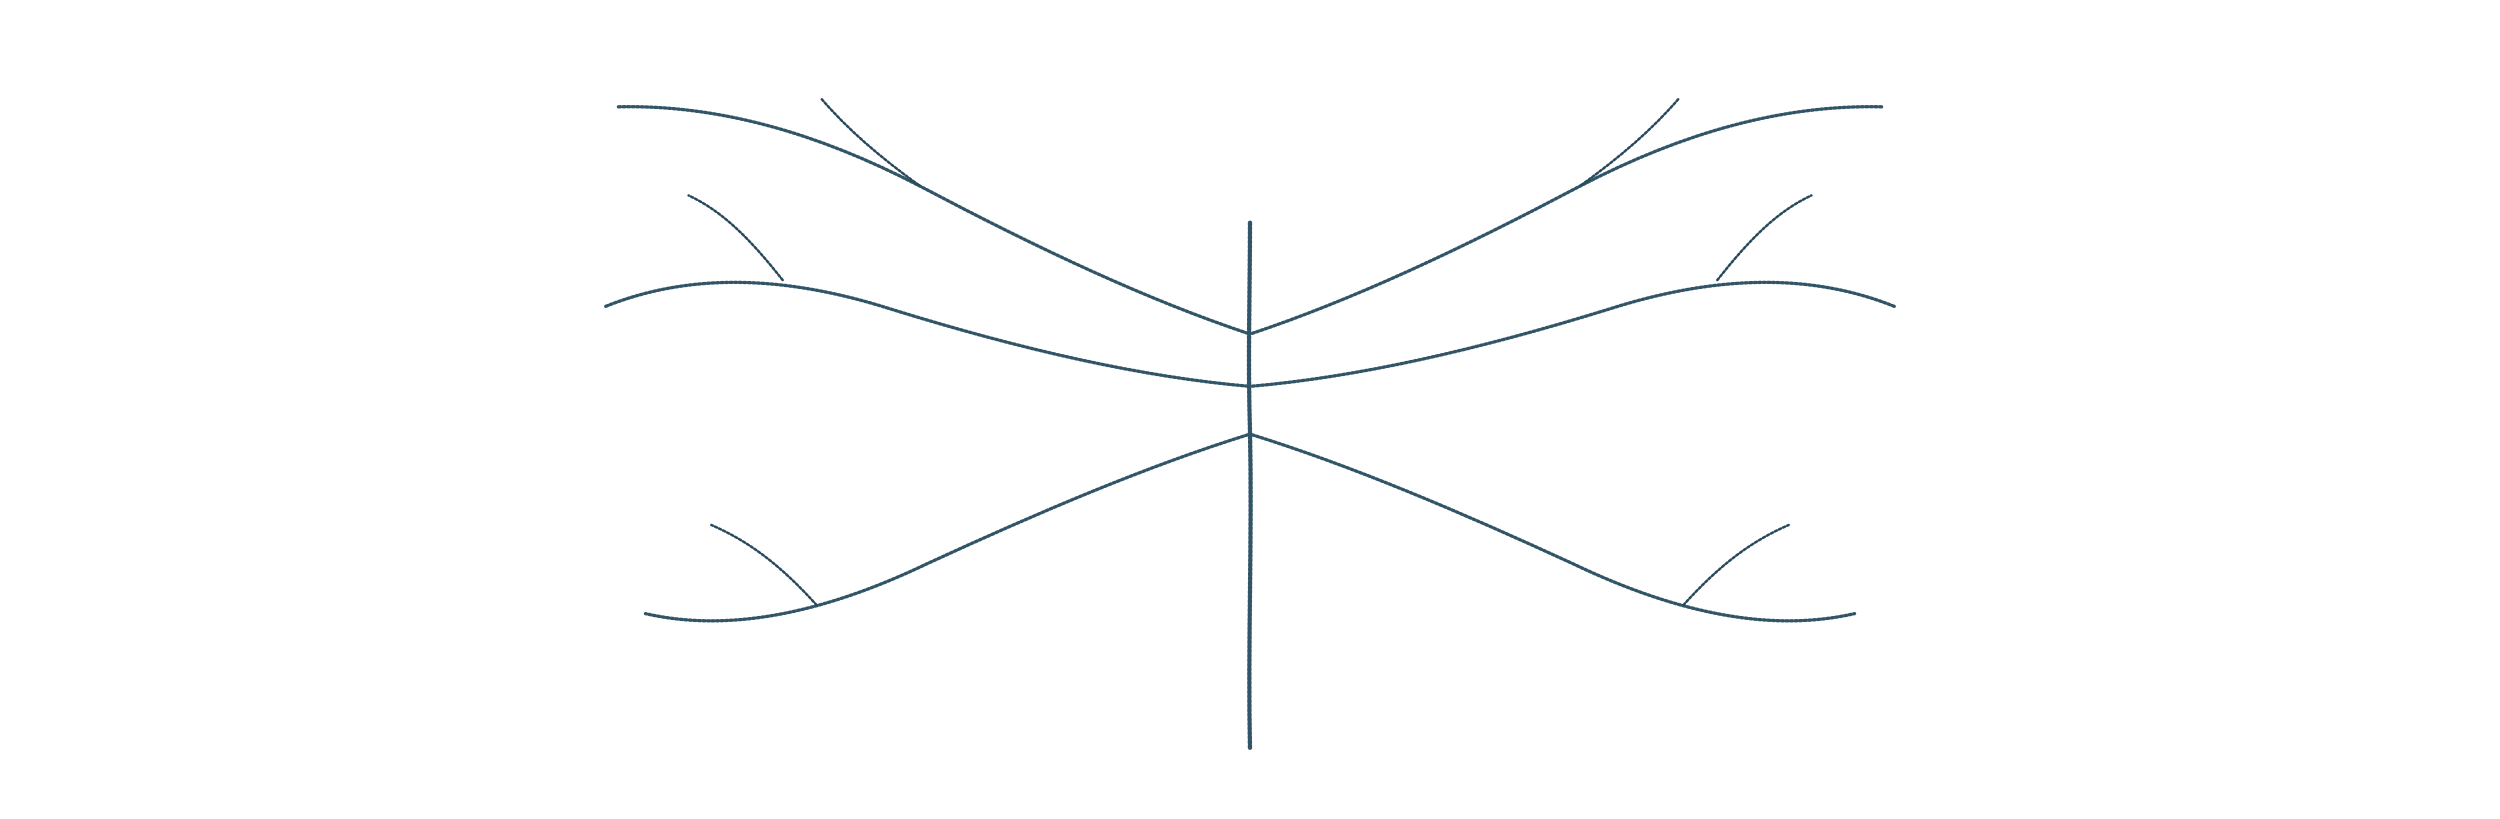
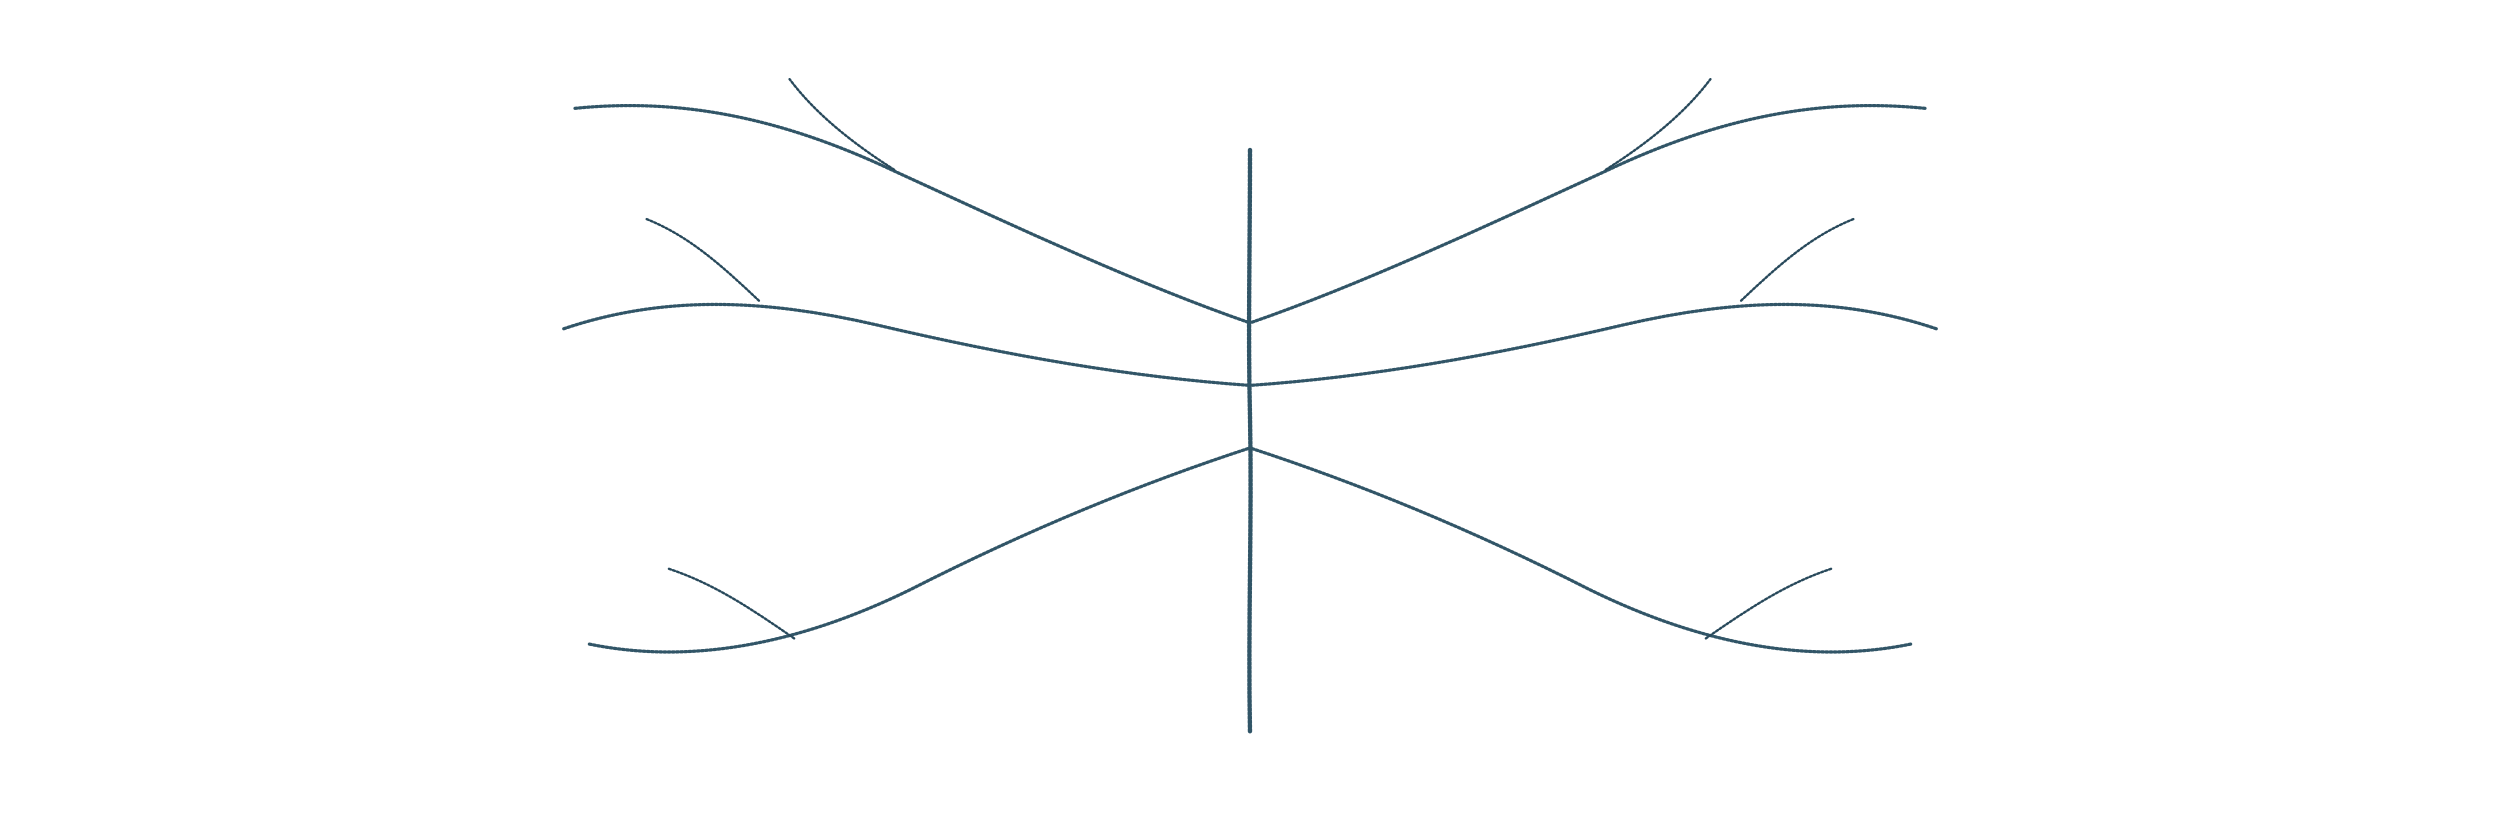
- <svg xmlns="http://www.w3.org/2000/svg" viewBox="0 0 1100 360" role="img" aria-label="Reflexion als Zentrum des Alexander Forums mit den Arbeitsfeldern Resilienz, Polykrise, psychische Gesundheit, Prävention, digitale Öffentlichkeit und demokratischer Zusammenhalt">
+ <svg xmlns="http://www.w3.org/2000/svg" viewBox="0 0 1200 390" preserveAspectRatio="xMidYMid meet" role="img" aria-label="Reflexion als Zentrum des Alexander Forums mit den Arbeitsfeldern Resilienz, Polykrise, psychische Gesundheit, Prävention, digitale Öffentlichkeit und demokratischer Zusammenhalt">
  <style>
-     .trunk,.branch,.twig{fill:none;stroke:#315567;stroke-linecap:round;stroke-linejoin:round;pathLength:1;stroke-dasharray:1;stroke-dashoffset:1;animation:draw 8.5s cubic-bezier(.65,0,.35,1) infinite}
-     .trunk{stroke-width:1.9}.branch{stroke-width:1.45}.twig{stroke-width:1.1;stroke:#28495b}
-     .flow{fill:none;stroke:#9cc3da;stroke-width:1.8;stroke-linecap:round;pathLength:1;stroke-dasharray:.035 .11;stroke-dashoffset:0;opacity:0;animation:flow 8.5s ease-in-out infinite}
-     .node{fill:#0c1115;stroke:#9cc3da;stroke-width:1.4;r:4.2;opacity:0;animation:node 8.5s cubic-bezier(.65,0,.35,1) infinite}
-     .label{font-family:Inter,Arial,sans-serif;font-size:12px;letter-spacing:.075em;fill:#9fb1bc;opacity:0;animation:label 8.5s cubic-bezier(.65,0,.35,1) infinite}
-     .label.center{font-family:Georgia,serif;font-size:18px;letter-spacing:.02em;fill:#e8edf2;font-weight:700}
-     .leaf{fill:none;stroke:#315567;stroke-width:1.05;opacity:0;transform-box:fill-box;transform-origin:center;animation:leaf 8.5s ease-out infinite}
-     .d2{animation-delay:.2s}.d3{animation-delay:.4s}.d4{animation-delay:.6s}.d5{animation-delay:.8s}.d6{animation-delay:1s}
-     @keyframes draw{0%,9%{stroke-dashoffset:1;opacity:.2}31%,62%{stroke-dashoffset:0;opacity:1}82%,100%{stroke-dashoffset:1;opacity:.2}}
-     @keyframes flow{0%,27%{opacity:0;stroke-dashoffset:0}36%,61%{opacity:.8;stroke-dashoffset:-.34}68%,100%{opacity:0;stroke-dashoffset:-.34}}
-     @keyframes node{0%,11%{opacity:0;r:2}31%,62%{opacity:1;r:4.3}82%,100%{opacity:0;r:2}}
-     @keyframes label{0%,15%{opacity:0;transform:translateY(4px)}34%,62%{opacity:1;transform:translateY(0)}82%,100%{opacity:0;transform:translateY(-2px)}}
-     @keyframes leaf{0%,24%{opacity:0;transform:scale(.55) rotate(-8deg)}42%,63%{opacity:.75;transform:scale(1) rotate(0)}82%,100%{opacity:0;transform:scale(.8) rotate(4deg)}}
+     .trunk,.branch,.twig{fill:none;stroke:#315567;stroke-linecap:round;stroke-linejoin:round;pathLength:1;stroke-dasharray:1;stroke-dashoffset:1;animation:draw 8.8s cubic-bezier(.65,0,.35,1) infinite}
+     .trunk{stroke-width:2.1}.branch{stroke-width:1.55}.twig{stroke-width:1.15;stroke:#28495b}
+     .flow{fill:none;stroke:#9cc3da;stroke-width:2;stroke-linecap:round;pathLength:1;stroke-dasharray:.035 .11;stroke-dashoffset:0;opacity:0;animation:flow 8.8s ease-in-out infinite}
+     .node{fill:#0c1115;stroke:#9cc3da;stroke-width:1.5;opacity:0;animation:node 8.8s cubic-bezier(.65,0,.35,1) infinite}
+     .label{font-family:Arial,Inter,sans-serif;font-size:16px;font-weight:500;letter-spacing:.055em;fill:#b4c1cb;opacity:0;animation:label 8.8s cubic-bezier(.65,0,.35,1) infinite}
+     .label.center{font-family:Georgia,'Times New Roman',serif;font-size:25px;font-weight:700;letter-spacing:.02em;fill:#e8edf2}
+     .leaf{fill:none;stroke:#315567;stroke-width:1.1;opacity:0;transform-box:fill-box;transform-origin:center;animation:leaf 8.8s ease-out infinite}
+     .d2{animation-delay:.18s}.d3{animation-delay:.36s}.d4{animation-delay:.54s}.d5{animation-delay:.72s}.d6{animation-delay:.90s}
+     @keyframes draw{0%,9%{stroke-dashoffset:1;opacity:.2}34%,63%{stroke-dashoffset:0;opacity:1}84%,100%{stroke-dashoffset:1;opacity:.2}}
+     @keyframes flow{0%,28%{opacity:0;stroke-dashoffset:0}37%,61%{opacity:.78;stroke-dashoffset:-.34}70%,100%{opacity:0;stroke-dashoffset:-.34}}
+     @keyframes node{0%,12%{opacity:0;r:2}34%,63%{opacity:1;r:4.8}84%,100%{opacity:0;r:2}}
+     @keyframes label{0%,15%{opacity:0;transform:translateY(5px)}36%,63%{opacity:1;transform:translateY(0)}84%,100%{opacity:0;transform:translateY(-2px)}}
+     @keyframes leaf{0%,27%{opacity:0;transform:scale(.55) rotate(-10deg)}43%,64%{opacity:.72;transform:scale(1) rotate(0)}84%,100%{opacity:0;transform:scale(.82) rotate(4deg)}}
    @media (prefers-reduced-motion:reduce){
      .trunk,.branch,.twig,.flow,.node,.label,.leaf{animation:none}
      .trunk,.branch,.twig{stroke-dashoffset:0;opacity:1}.flow{opacity:.45}.node,.label{opacity:1}.leaf{opacity:.65;transform:none}
    }
-     @media (max-width:700px){.label{font-size:9px}.label.center{font-size:15px}}
+     @media (max-width:760px){.label{font-size:11px}.label.center{font-size:19px}}
  </style>
-   <path class="trunk" d="M550 330 C549 285 551 235 550 190 C549 157 550 128 550 98" />
-   <path class="branch" d="M550 147 C505 132 458 110 405 82 C359 58 315 46 272 47" />
-   <path class="branch d2" d="M550 147 C595 132 642 110 695 82 C741 58 785 46 828 47" />
-   <path class="branch d3" d="M550 170 C503 166 450 154 392 136 C345 121 303 120 266 135" />
-   <path class="branch d4" d="M550 170 C597 166 650 154 708 136 C755 121 797 120 834 135" />
-   <path class="branch d5" d="M550 191 C505 205 458 225 408 248 C360 271 319 278 284 270" />
-   <path class="branch d6" d="M550 191 C595 205 642 225 692 248 C740 271 781 278 816 270" />
-   <path class="twig" d="M405 82 C387 69 373 57 361 43" />
-   <path class="twig d2" d="M695 82 C713 69 727 57 739 43" />
-   <path class="twig d3" d="M345 124 C330 105 318 93 303 86" />
-   <path class="twig d4" d="M755 124 C770 105 782 93 797 86" />
-   <path class="twig d5" d="M360 267 C343 248 329 238 313 231" />
-   <path class="twig d6" d="M740 267 C757 248 771 238 787 231" />
-   <path class="flow" d="M550 326 C549 282 551 229 550 190 C550 159 550 126 550 100" />
-   <path class="flow" d="M550 147 C505 132 458 110 405 82 C359 58 315 46 272 47" style="animation-delay:1.35s" />
-   <path class="flow" d="M550 170 C597 166 650 154 708 136 C755 121 797 120 834 135" style="animation-delay:2.5s" />
-   <circle class="node" cx="550" cy="98" r="5.2" />
-   <text class="label center" x="550" y="78" text-anchor="middle">REFLEXION</text>
-   <circle class="node d2" cx="272" cy="47" />
-   <circle class="node d2" cx="828" cy="47" />
-   <circle class="node d3" cx="266" cy="135" />
-   <circle class="node d4" cx="834" cy="135" />
-   <circle class="node d5" cx="284" cy="270" />
-   <circle class="node d6" cx="816" cy="270" />
-   <text class="label d2" x="252" y="43" text-anchor="end">RESILIENZ</text>
-   <text class="label d2" x="848" y="43">POLYKRISE</text>
-   <text class="label d3" x="244" y="139" text-anchor="end">PSYCHISCHE GESUNDHEIT</text>
-   <text class="label d4" x="856" y="139">PRÄVENTION</text>
-   <text class="label d5" x="262" y="279" text-anchor="end">DIGITALE ÖFFENTLICHKEIT</text>
-   <text class="label d6" x="838" y="279">DEMOKRATISCHER ZUSAMMENHALT</text>
-   <path class="leaf" d="M535 86 C523 74 524 63 533 54 C542 65 543 77 535 86 Z" />
-   <path class="leaf d2" d="M565 88 C577 76 587 75 595 82 C586 92 574 94 565 88 Z" />
-   <path class="leaf d3" d="M296 112 C284 102 283 91 291 83 C301 92 303 103 296 112 Z" />
-   <path class="leaf d4" d="M804 112 C816 102 817 91 809 83 C799 92 797 103 804 112 Z" />
+   <path class="trunk" d="M600 352 C599 300 601 248 600 200 C599 159 600 120 600 72" />
+   <path class="branch" d="M600 155 C548 137 492 111 429 82 C374 56 326 47 276 52" />
+   <path class="branch d2" d="M600 155 C652 137 708 111 771 82 C826 56 874 47 924 52" />
+   <path class="branch d3" d="M600 185 C543 181 485 171 421 156 C365 143 317 142 270 158" />
+   <path class="branch d4" d="M600 185 C657 181 715 171 779 156 C835 143 883 142 930 158" />
+   <path class="branch d5" d="M600 215 C548 232 494 254 437 283 C382 310 330 319 282 309" />
+   <path class="branch d6" d="M600 215 C652 232 706 254 763 283 C818 310 870 319 918 309" />
+   <path class="twig" d="M430 82 C408 68 391 54 379 38" />
+   <path class="twig d2" d="M770 82 C792 68 809 54 821 38" />
+   <path class="twig d3" d="M365 145 C345 126 330 113 310 105" />
+   <path class="twig d4" d="M835 145 C855 126 870 113 890 105" />
+   <path class="twig d5" d="M382 307 C359 291 342 280 321 273" />
+   <path class="twig d6" d="M818 307 C841 291 858 280 879 273" />
+   <path class="flow" d="M600 348 C599 299 601 248 600 215 C599 180 600 121 600 74" />
+   <path class="flow" d="M600 155 C548 137 492 111 429 82 C374 56 326 47 276 52" style="animation-delay:1.4s" />
+   <path class="flow" d="M600 185 C657 181 715 171 779 156 C835 143 883 142 930 158" style="animation-delay:2.6s" />
+   <circle class="node" cx="600" cy="72" r="5.6" />
+   <text class="label center" x="600" y="43" text-anchor="middle">REFLEXION</text>
+   <circle class="node d2" cx="276" cy="52" r="4.8" />
+   <circle class="node d2" cx="924" cy="52" r="4.8" />
+   <circle class="node d3" cx="270" cy="158" r="4.8" />
+   <circle class="node d4" cx="930" cy="158" r="4.8" />
+   <circle class="node d5" cx="282" cy="309" r="4.8" />
+   <circle class="node d6" cx="918" cy="309" r="4.8" />
+   <text class="label d2" x="246" y="47" text-anchor="end">RESILIENZ</text>
+   <text class="label d2" x="954" y="47">POLYKRISE</text>
+   <text class="label d3" x="238" y="164" text-anchor="end">PSYCHISCHE GESUNDHEIT</text>
+   <text class="label d4" x="962" y="164">PRÄVENTION</text>
+   <text class="label d5" x="250" y="316" text-anchor="end">DIGITALE ÖFFENTLICHKEIT</text>
+   <text class="label d6" x="950" y="316">DEMOKRATISCHER ZUSAMMENHALT</text>
+   <path class="leaf" d="M384 49 C372 35 374 24 386 17 C395 30 394 41 384 49 Z" />
+   <path class="leaf d2" d="M816 49 C828 35 826 24 814 17 C805 30 806 41 816 49 Z" />
+   <path class="leaf d3" d="M330 120 C319 108 320 98 330 92 C339 103 339 113 330 120 Z" />
</svg>
